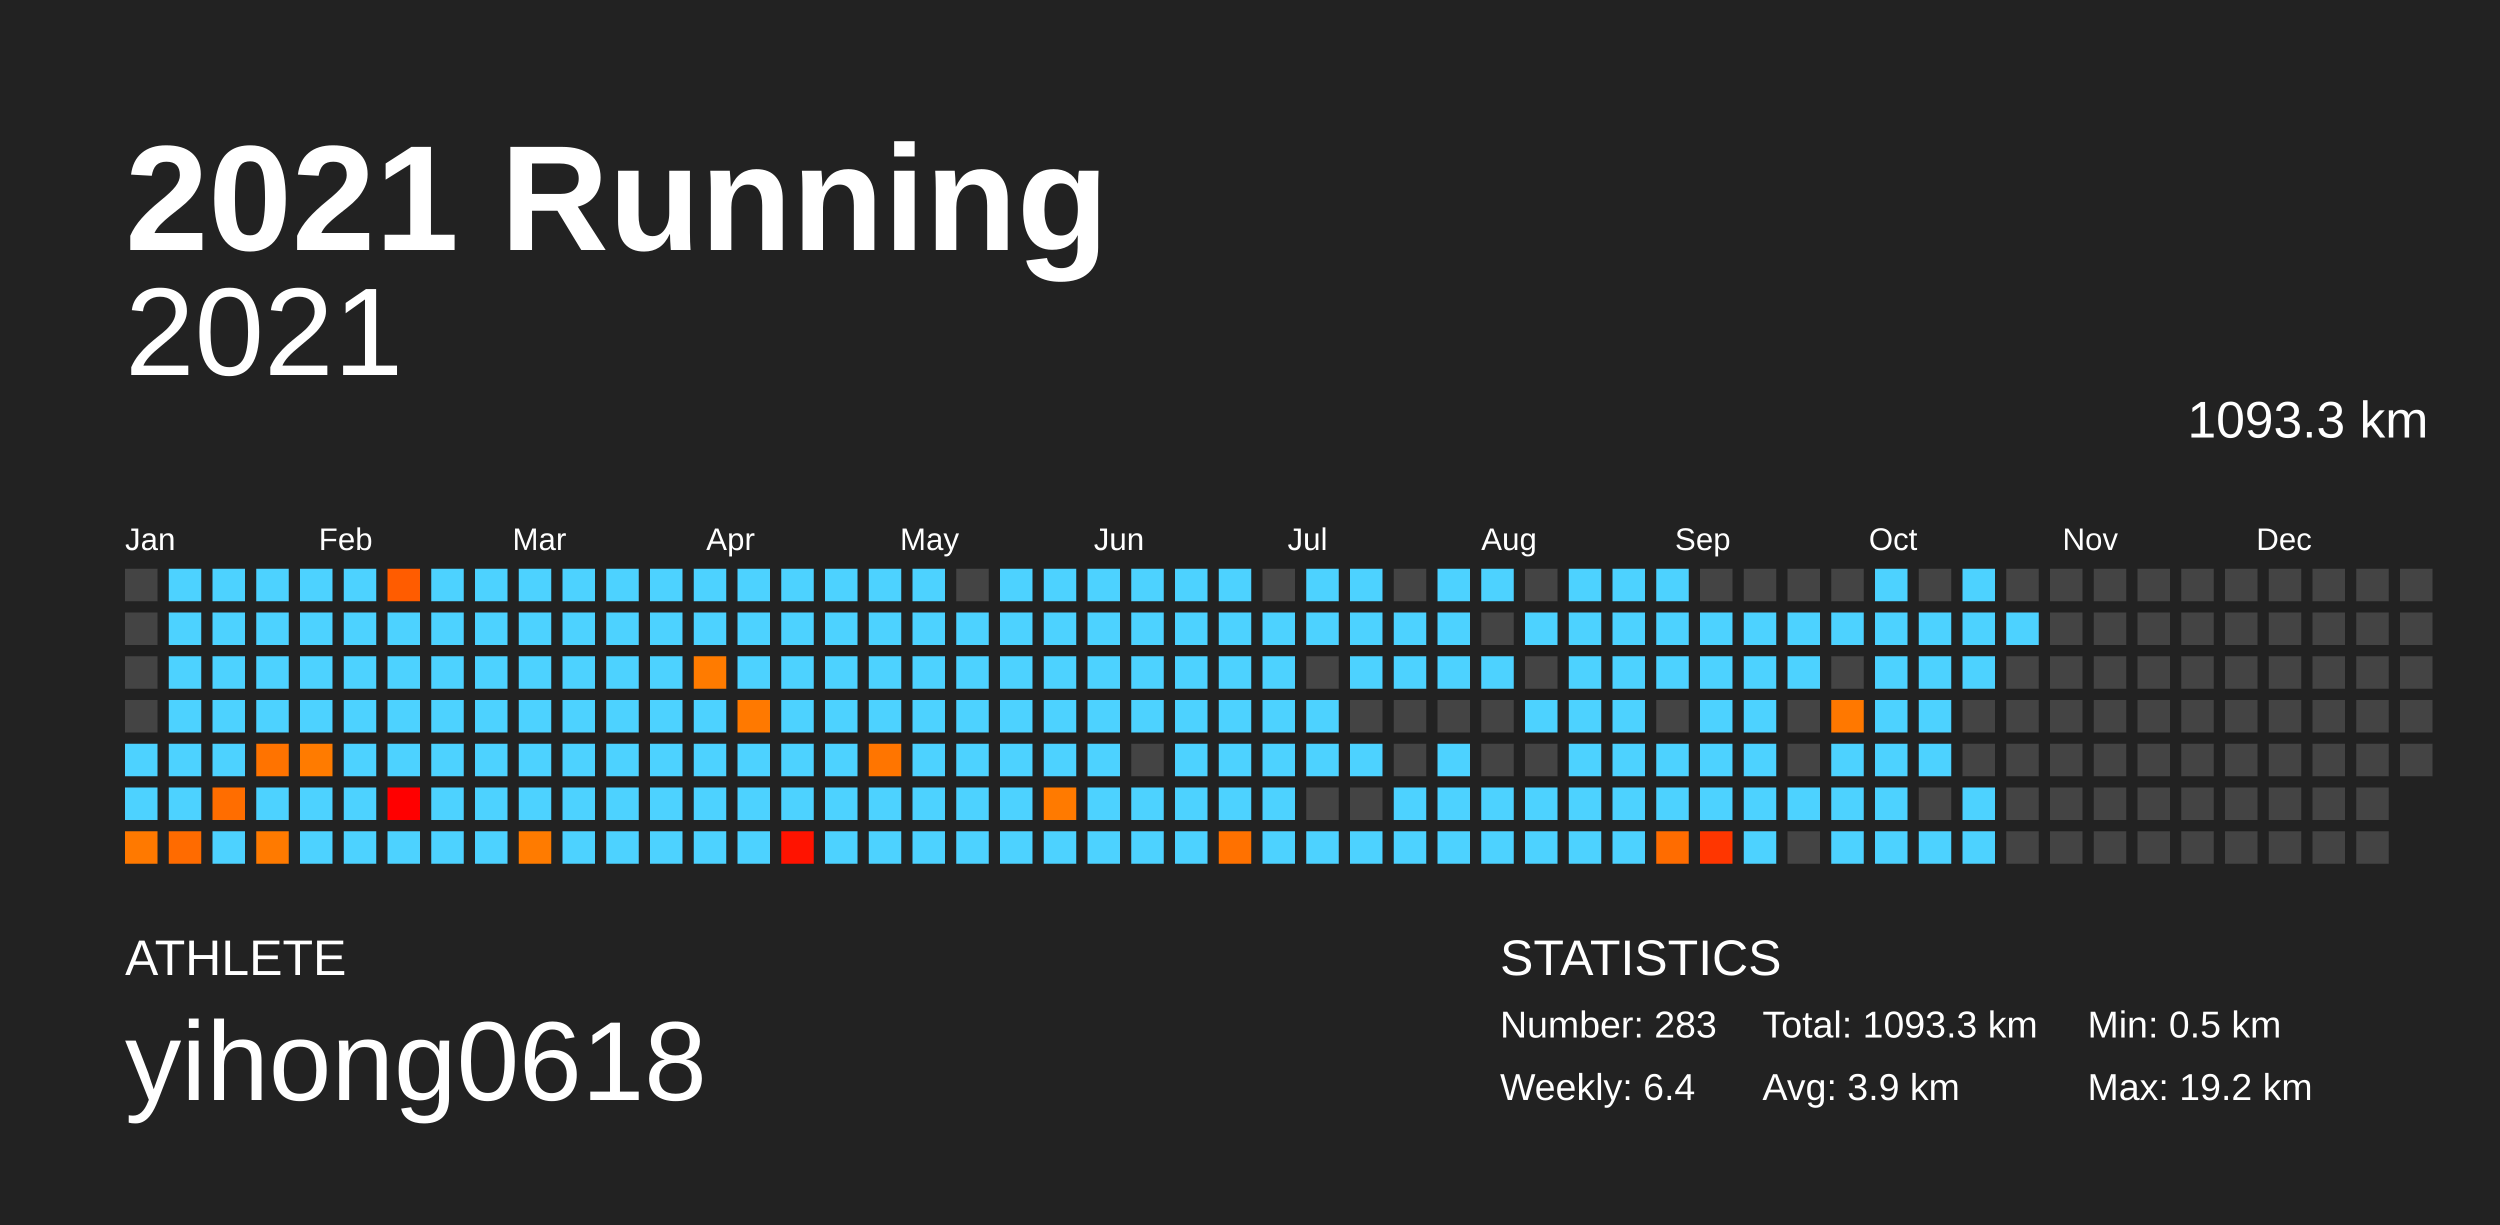
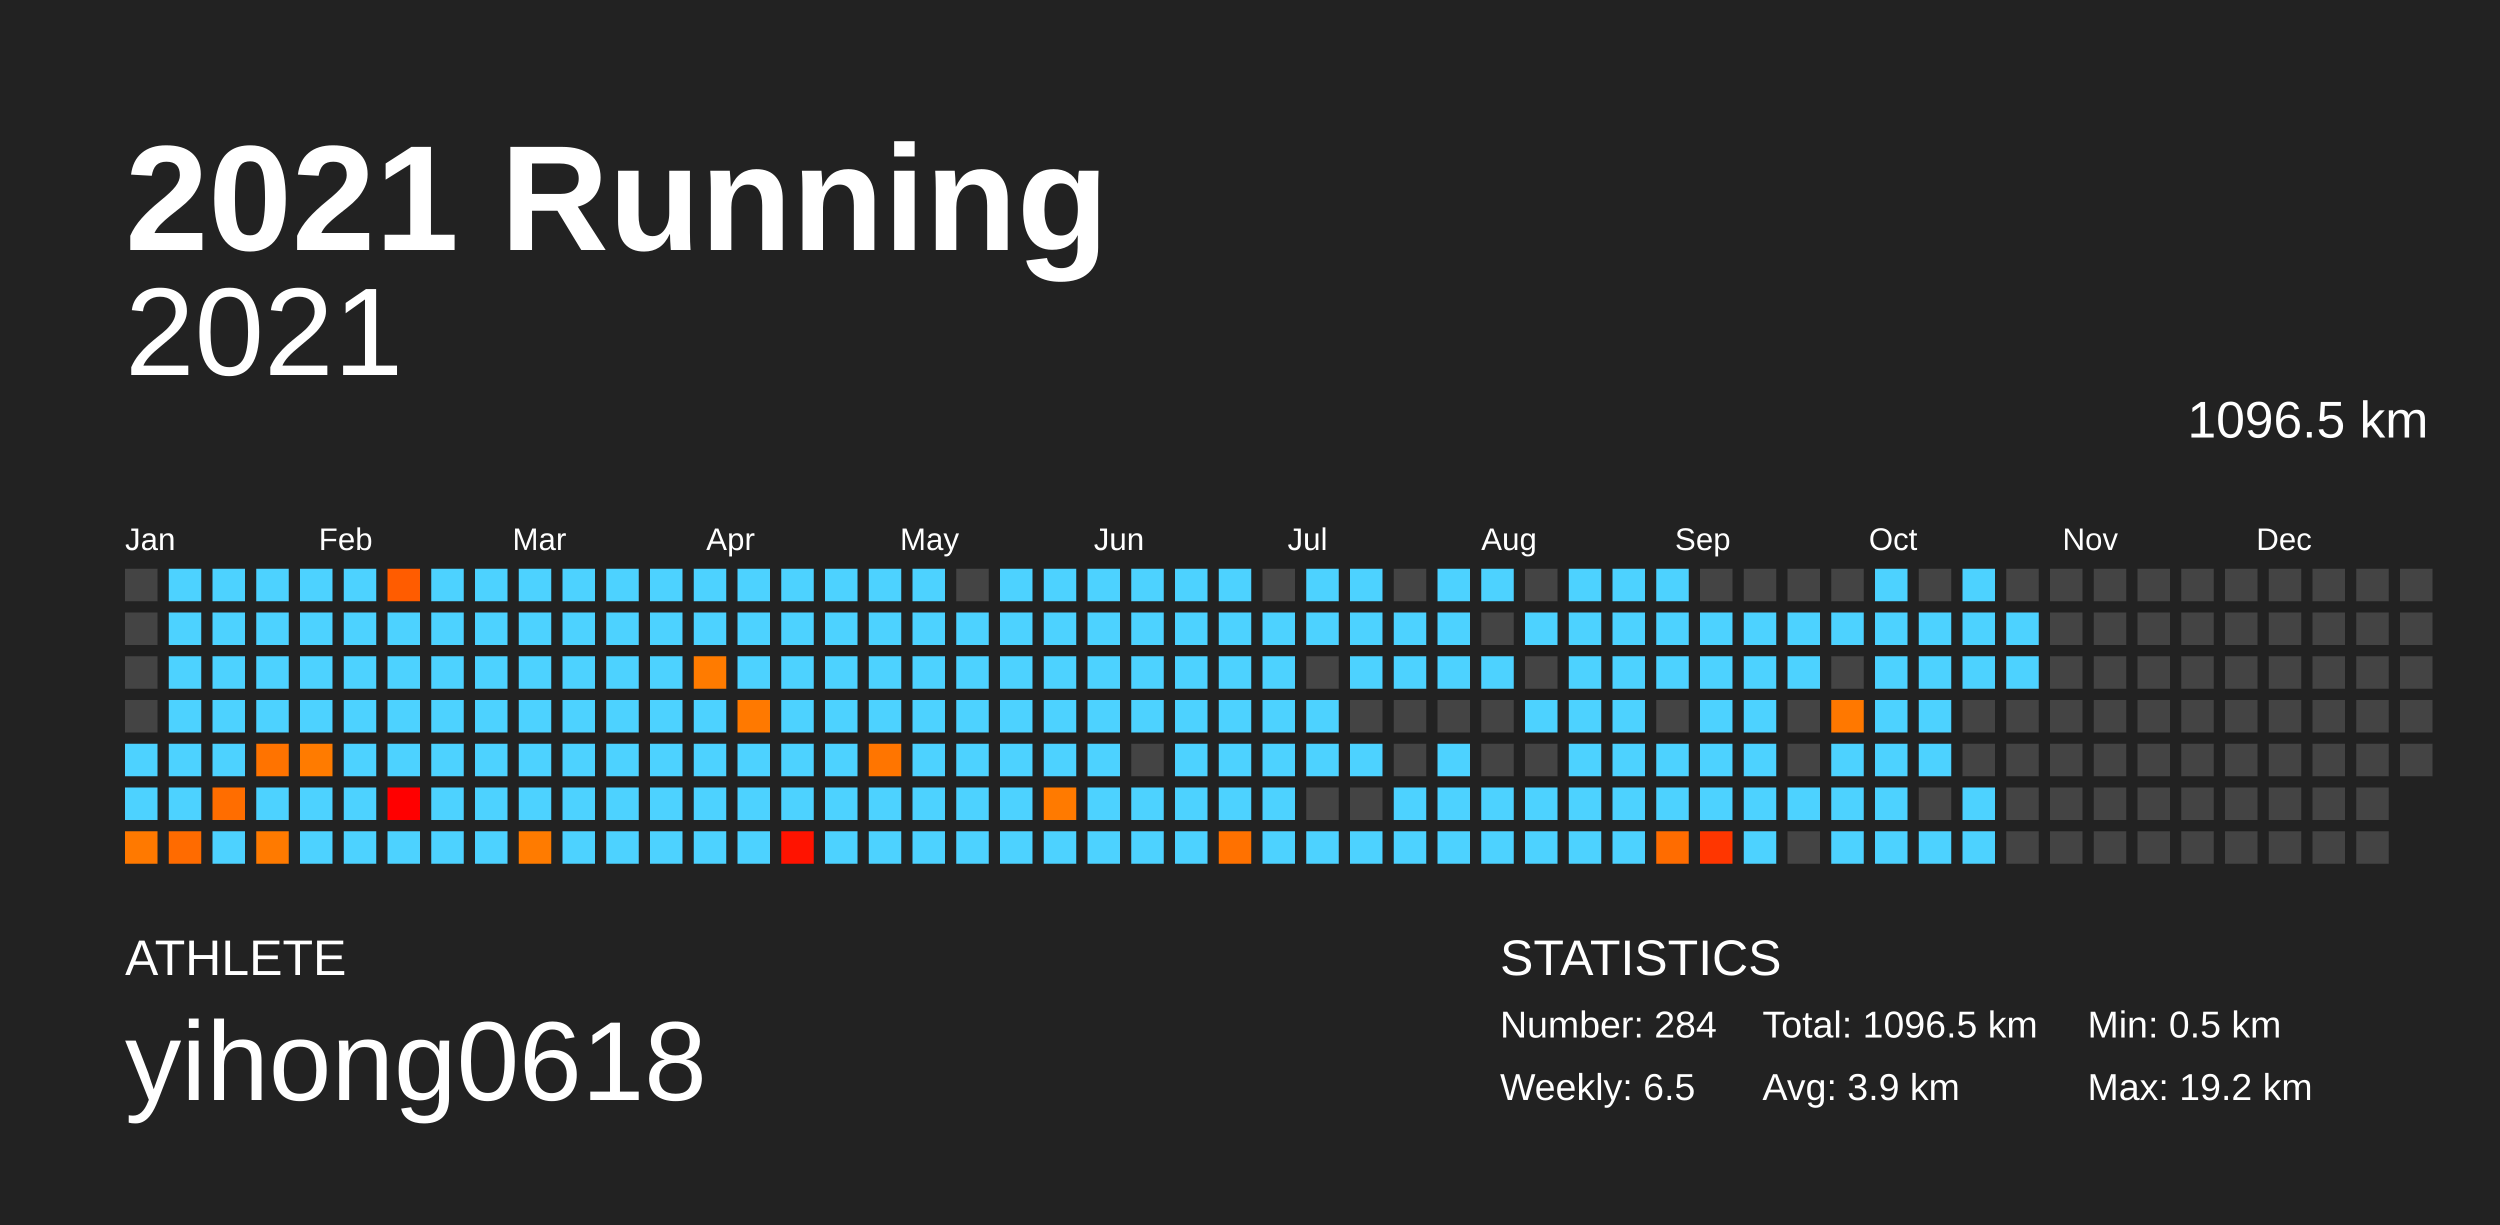
<svg xmlns="http://www.w3.org/2000/svg" baseProfile="full" height="98mm" version="1.1" viewBox="0,0,200,98" width="200mm">
  <defs />
  <rect fill="#222222" height="98" width="200" x="0" y="0" />
  <text fill="#FFFFFF" style="font-size:12px; font-family:Arial; font-weight:bold;" x="10" y="20">2021 Running</text>
  <text fill="#FFFFFF" style="font-size:4px; font-family:Arial" x="10" y="78">ATHLETE</text>
  <text fill="#FFFFFF" style="font-size:9px; font-family:Arial" x="10" y="88">yihong0618</text>
  <text fill="#FFFFFF" style="font-size:4px; font-family:Arial" x="120" y="78">STATISTICS</text>
-   <text fill="#FFFFFF" style="font-size:3px; font-family:Arial" x="120" y="83">Number: 283</text>
-   <text fill="#FFFFFF" style="font-size:3px; font-family:Arial" x="120" y="88">Weekly: 6.4</text>
-   <text fill="#FFFFFF" style="font-size:3px; font-family:Arial" x="141" y="83">Total: 1093.3 km</text>
+   <text fill="#FFFFFF" style="font-size:3px; font-family:Arial" x="120" y="83">Number: 284</text>
+   <text fill="#FFFFFF" style="font-size:3px; font-family:Arial" x="120" y="88">Weekly: 6.5</text>
+   <text fill="#FFFFFF" style="font-size:3px; font-family:Arial" x="141" y="83">Total: 1096.5 km</text>
  <text fill="#FFFFFF" style="font-size:3px; font-family:Arial" x="141" y="88">Avg: 3.9 km</text>
  <text fill="#FFFFFF" style="font-size:3px; font-family:Arial" x="167" y="83">Min: 0.5 km</text>
  <text fill="#FFFFFF" style="font-size:3px; font-family:Arial" x="167" y="88">Max: 19.2 km</text>
  <text alignment-baseline="hanging" fill="#FFFFFF" style="font-size:10.0px; font-family:Arial;" x="10" y="30">2021</text>
-   <text alignment-baseline="hanging" fill="#FFFFFF" style="font-size:4.125px; font-family:Arial;" x="175" y="35">1093.3 km</text>
+   <text alignment-baseline="hanging" fill="#FFFFFF" style="font-size:4.125px; font-family:Arial;" x="175" y="35">1096.5 km</text>
  <text fill="#FFFFFF" style="font-size:2.5px; font-family:Arial" x="10.0" y="44">Jan</text>
  <text fill="#FFFFFF" style="font-size:2.5px; font-family:Arial" x="25.5" y="44">Feb</text>
  <text fill="#FFFFFF" style="font-size:2.5px; font-family:Arial" x="41.0" y="44">Mar</text>
  <text fill="#FFFFFF" style="font-size:2.5px; font-family:Arial" x="56.5" y="44">Apr</text>
  <text fill="#FFFFFF" style="font-size:2.5px; font-family:Arial" x="72.0" y="44">May</text>
  <text fill="#FFFFFF" style="font-size:2.5px; font-family:Arial" x="87.5" y="44">Jun</text>
  <text fill="#FFFFFF" style="font-size:2.5px; font-family:Arial" x="103.0" y="44">Jul</text>
  <text fill="#FFFFFF" style="font-size:2.5px; font-family:Arial" x="118.5" y="44">Aug</text>
  <text fill="#FFFFFF" style="font-size:2.5px; font-family:Arial" x="134.0" y="44">Sep</text>
  <text fill="#FFFFFF" style="font-size:2.5px; font-family:Arial" x="149.5" y="44">Oct</text>
  <text fill="#FFFFFF" style="font-size:2.5px; font-family:Arial" x="165.0" y="44">Nov</text>
  <text fill="#FFFFFF" style="font-size:2.5px; font-family:Arial" x="180.5" y="44">Dec</text>
  <rect fill="#444444" height="2.6" width="2.6" x="10.0" y="45.5" />
  <rect fill="#444444" height="2.6" width="2.6" x="10.0" y="49.0" />
  <rect fill="#444444" height="2.6" width="2.6" x="10.0" y="52.5" />
  <rect fill="#444444" height="2.6" width="2.6" x="10.0" y="56.0" />
  <rect fill="#4dd2ff" height="2.6" width="2.6" x="10.0" y="59.5" />
  <rect fill="#4dd2ff" height="2.6" width="2.6" x="10.0" y="63.0" />
  <rect fill="#ff7900" height="2.6" width="2.6" x="10.0" y="66.5" />
  <rect fill="#4dd2ff" height="2.6" width="2.6" x="13.5" y="45.5" />
  <rect fill="#4dd2ff" height="2.6" width="2.6" x="13.5" y="49.0" />
  <rect fill="#4dd2ff" height="2.6" width="2.6" x="13.5" y="52.5" />
  <rect fill="#4dd2ff" height="2.6" width="2.6" x="13.5" y="56.0" />
  <rect fill="#4dd2ff" height="2.6" width="2.6" x="13.5" y="59.5" />
  <rect fill="#4dd2ff" height="2.6" width="2.6" x="13.5" y="63.0" />
  <rect fill="#ff6b00" height="2.6" width="2.6" x="13.5" y="66.5" />
  <rect fill="#4dd2ff" height="2.6" width="2.6" x="17.0" y="45.5" />
  <rect fill="#4dd2ff" height="2.6" width="2.6" x="17.0" y="49.0" />
  <rect fill="#4dd2ff" height="2.6" width="2.6" x="17.0" y="52.5" />
  <rect fill="#4dd2ff" height="2.6" width="2.6" x="17.0" y="56.0" />
  <rect fill="#4dd2ff" height="2.6" width="2.6" x="17.0" y="59.5" />
  <rect fill="#ff6d00" height="2.6" width="2.6" x="17.0" y="63.0" />
  <rect fill="#4dd2ff" height="2.6" width="2.6" x="17.0" y="66.5" />
  <rect fill="#4dd2ff" height="2.6" width="2.6" x="20.5" y="45.5" />
  <rect fill="#4dd2ff" height="2.6" width="2.6" x="20.5" y="49.0" />
  <rect fill="#4dd2ff" height="2.6" width="2.6" x="20.5" y="52.5" />
  <rect fill="#4dd2ff" height="2.6" width="2.6" x="20.5" y="56.0" />
  <rect fill="#ff7300" height="2.6" width="2.6" x="20.5" y="59.5" />
  <rect fill="#4dd2ff" height="2.6" width="2.6" x="20.5" y="63.0" />
  <rect fill="#ff7a00" height="2.6" width="2.6" x="20.5" y="66.5" />
  <rect fill="#4dd2ff" height="2.6" width="2.6" x="24.0" y="45.5" />
  <rect fill="#4dd2ff" height="2.6" width="2.6" x="24.0" y="49.0" />
  <rect fill="#4dd2ff" height="2.6" width="2.6" x="24.0" y="52.5" />
  <rect fill="#4dd2ff" height="2.6" width="2.6" x="24.0" y="56.0" />
  <rect fill="#ff7b00" height="2.6" width="2.6" x="24.0" y="59.5" />
  <rect fill="#4dd2ff" height="2.6" width="2.6" x="24.0" y="63.0" />
  <rect fill="#4dd2ff" height="2.6" width="2.6" x="24.0" y="66.5" />
  <rect fill="#4dd2ff" height="2.6" width="2.6" x="27.5" y="45.5" />
  <rect fill="#4dd2ff" height="2.6" width="2.6" x="27.5" y="49.0" />
  <rect fill="#4dd2ff" height="2.6" width="2.6" x="27.5" y="52.5" />
  <rect fill="#4dd2ff" height="2.6" width="2.6" x="27.5" y="56.0" />
  <rect fill="#4dd2ff" height="2.6" width="2.6" x="27.5" y="59.5" />
  <rect fill="#4dd2ff" height="2.6" width="2.6" x="27.5" y="63.0" />
  <rect fill="#4dd2ff" height="2.6" width="2.6" x="27.5" y="66.5" />
  <rect fill="#ff5c00" height="2.6" width="2.6" x="31.0" y="45.5" />
  <rect fill="#4dd2ff" height="2.6" width="2.6" x="31.0" y="49.0" />
  <rect fill="#4dd2ff" height="2.6" width="2.6" x="31.0" y="52.5" />
  <rect fill="#4dd2ff" height="2.6" width="2.6" x="31.0" y="56.0" />
  <rect fill="#4dd2ff" height="2.6" width="2.6" x="31.0" y="59.5" />
  <rect fill="#ff0000" height="2.6" width="2.6" x="31.0" y="63.0" />
  <rect fill="#4dd2ff" height="2.6" width="2.6" x="31.0" y="66.5" />
  <rect fill="#4dd2ff" height="2.6" width="2.6" x="34.5" y="45.5" />
  <rect fill="#4dd2ff" height="2.6" width="2.6" x="34.5" y="49.0" />
  <rect fill="#4dd2ff" height="2.6" width="2.6" x="34.5" y="52.5" />
  <rect fill="#4dd2ff" height="2.6" width="2.6" x="34.5" y="56.0" />
  <rect fill="#4dd2ff" height="2.6" width="2.6" x="34.5" y="59.5" />
  <rect fill="#4dd2ff" height="2.6" width="2.6" x="34.5" y="63.0" />
  <rect fill="#4dd2ff" height="2.6" width="2.6" x="34.5" y="66.5" />
  <rect fill="#4dd2ff" height="2.6" width="2.6" x="38.0" y="45.5" />
  <rect fill="#4dd2ff" height="2.6" width="2.6" x="38.0" y="49.0" />
  <rect fill="#4dd2ff" height="2.6" width="2.6" x="38.0" y="52.5" />
  <rect fill="#4dd2ff" height="2.6" width="2.6" x="38.0" y="56.0" />
  <rect fill="#4dd2ff" height="2.6" width="2.6" x="38.0" y="59.5" />
  <rect fill="#4dd2ff" height="2.6" width="2.6" x="38.0" y="63.0" />
  <rect fill="#4dd2ff" height="2.6" width="2.6" x="38.0" y="66.5" />
  <rect fill="#4dd2ff" height="2.6" width="2.6" x="41.5" y="45.5" />
  <rect fill="#4dd2ff" height="2.6" width="2.6" x="41.5" y="49.0" />
  <rect fill="#4dd2ff" height="2.6" width="2.6" x="41.5" y="52.5" />
  <rect fill="#4dd2ff" height="2.6" width="2.6" x="41.5" y="56.0" />
  <rect fill="#4dd2ff" height="2.6" width="2.6" x="41.5" y="59.5" />
  <rect fill="#4dd2ff" height="2.6" width="2.6" x="41.5" y="63.0" />
  <rect fill="#ff7b00" height="2.6" width="2.6" x="41.5" y="66.5" />
  <rect fill="#4dd2ff" height="2.6" width="2.6" x="45.0" y="45.5" />
  <rect fill="#4dd2ff" height="2.6" width="2.6" x="45.0" y="49.0" />
  <rect fill="#4dd2ff" height="2.6" width="2.6" x="45.0" y="52.5" />
  <rect fill="#4dd2ff" height="2.6" width="2.6" x="45.0" y="56.0" />
  <rect fill="#4dd2ff" height="2.6" width="2.6" x="45.0" y="59.5" />
  <rect fill="#4dd2ff" height="2.6" width="2.6" x="45.0" y="63.0" />
  <rect fill="#4dd2ff" height="2.6" width="2.6" x="45.0" y="66.5" />
  <rect fill="#4dd2ff" height="2.6" width="2.6" x="48.5" y="45.5" />
  <rect fill="#4dd2ff" height="2.6" width="2.6" x="48.5" y="49.0" />
  <rect fill="#4dd2ff" height="2.6" width="2.6" x="48.5" y="52.5" />
  <rect fill="#4dd2ff" height="2.6" width="2.6" x="48.5" y="56.0" />
  <rect fill="#4dd2ff" height="2.6" width="2.6" x="48.5" y="59.5" />
  <rect fill="#4dd2ff" height="2.6" width="2.6" x="48.5" y="63.0" />
  <rect fill="#4dd2ff" height="2.6" width="2.6" x="48.5" y="66.5" />
  <rect fill="#4dd2ff" height="2.6" width="2.6" x="52.0" y="45.5" />
  <rect fill="#4dd2ff" height="2.6" width="2.6" x="52.0" y="49.0" />
  <rect fill="#4dd2ff" height="2.6" width="2.6" x="52.0" y="52.5" />
  <rect fill="#4dd2ff" height="2.6" width="2.6" x="52.0" y="56.0" />
  <rect fill="#4dd2ff" height="2.6" width="2.6" x="52.0" y="59.5" />
  <rect fill="#4dd2ff" height="2.6" width="2.6" x="52.0" y="63.0" />
  <rect fill="#4dd2ff" height="2.6" width="2.6" x="52.0" y="66.5" />
  <rect fill="#4dd2ff" height="2.6" width="2.6" x="55.5" y="45.5" />
  <rect fill="#4dd2ff" height="2.6" width="2.6" x="55.5" y="49.0" />
  <rect fill="#ff7b00" height="2.6" width="2.6" x="55.5" y="52.5" />
  <rect fill="#4dd2ff" height="2.6" width="2.6" x="55.5" y="56.0" />
  <rect fill="#4dd2ff" height="2.6" width="2.6" x="55.5" y="59.5" />
  <rect fill="#4dd2ff" height="2.6" width="2.6" x="55.5" y="63.0" />
  <rect fill="#4dd2ff" height="2.6" width="2.6" x="55.5" y="66.5" />
  <rect fill="#4dd2ff" height="2.6" width="2.6" x="59.0" y="45.5" />
  <rect fill="#4dd2ff" height="2.6" width="2.6" x="59.0" y="49.0" />
  <rect fill="#4dd2ff" height="2.6" width="2.6" x="59.0" y="52.5" />
  <rect fill="#ff7900" height="2.6" width="2.6" x="59.0" y="56.0" />
  <rect fill="#4dd2ff" height="2.6" width="2.6" x="59.0" y="59.5" />
  <rect fill="#4dd2ff" height="2.6" width="2.6" x="59.0" y="63.0" />
  <rect fill="#4dd2ff" height="2.6" width="2.6" x="59.0" y="66.5" />
  <rect fill="#4dd2ff" height="2.6" width="2.6" x="62.5" y="45.5" />
  <rect fill="#4dd2ff" height="2.6" width="2.6" x="62.5" y="49.0" />
  <rect fill="#4dd2ff" height="2.6" width="2.6" x="62.5" y="52.5" />
  <rect fill="#4dd2ff" height="2.6" width="2.6" x="62.5" y="56.0" />
  <rect fill="#4dd2ff" height="2.6" width="2.6" x="62.5" y="59.5" />
  <rect fill="#4dd2ff" height="2.6" width="2.6" x="62.5" y="63.0" />
  <rect fill="#ff1300" height="2.6" width="2.6" x="62.5" y="66.5" />
  <rect fill="#4dd2ff" height="2.6" width="2.6" x="66.0" y="45.5" />
  <rect fill="#4dd2ff" height="2.6" width="2.6" x="66.0" y="49.0" />
  <rect fill="#4dd2ff" height="2.6" width="2.6" x="66.0" y="52.5" />
  <rect fill="#4dd2ff" height="2.6" width="2.6" x="66.0" y="56.0" />
  <rect fill="#4dd2ff" height="2.6" width="2.6" x="66.0" y="59.5" />
  <rect fill="#4dd2ff" height="2.6" width="2.6" x="66.0" y="63.0" />
  <rect fill="#4dd2ff" height="2.6" width="2.6" x="66.0" y="66.5" />
  <rect fill="#4dd2ff" height="2.6" width="2.6" x="69.5" y="45.5" />
  <rect fill="#4dd2ff" height="2.6" width="2.6" x="69.5" y="49.0" />
  <rect fill="#4dd2ff" height="2.6" width="2.6" x="69.5" y="52.5" />
  <rect fill="#4dd2ff" height="2.6" width="2.6" x="69.5" y="56.0" />
  <rect fill="#ff7500" height="2.6" width="2.6" x="69.5" y="59.5" />
  <rect fill="#4dd2ff" height="2.6" width="2.6" x="69.5" y="63.0" />
  <rect fill="#4dd2ff" height="2.6" width="2.6" x="69.5" y="66.5" />
  <rect fill="#4dd2ff" height="2.6" width="2.6" x="73.0" y="45.5" />
  <rect fill="#4dd2ff" height="2.6" width="2.6" x="73.0" y="49.0" />
  <rect fill="#4dd2ff" height="2.6" width="2.6" x="73.0" y="52.5" />
  <rect fill="#4dd2ff" height="2.6" width="2.6" x="73.0" y="56.0" />
  <rect fill="#4dd2ff" height="2.6" width="2.6" x="73.0" y="59.5" />
  <rect fill="#4dd2ff" height="2.6" width="2.6" x="73.0" y="63.0" />
  <rect fill="#4dd2ff" height="2.6" width="2.6" x="73.0" y="66.5" />
  <rect fill="#444444" height="2.6" width="2.6" x="76.5" y="45.5" />
  <rect fill="#4dd2ff" height="2.6" width="2.6" x="76.5" y="49.0" />
  <rect fill="#4dd2ff" height="2.6" width="2.6" x="76.5" y="52.5" />
  <rect fill="#4dd2ff" height="2.6" width="2.6" x="76.5" y="56.0" />
  <rect fill="#4dd2ff" height="2.6" width="2.6" x="76.5" y="59.5" />
  <rect fill="#4dd2ff" height="2.6" width="2.6" x="76.5" y="63.0" />
  <rect fill="#4dd2ff" height="2.6" width="2.6" x="76.5" y="66.5" />
  <rect fill="#4dd2ff" height="2.6" width="2.6" x="80.0" y="45.5" />
  <rect fill="#4dd2ff" height="2.6" width="2.6" x="80.0" y="49.0" />
  <rect fill="#4dd2ff" height="2.6" width="2.6" x="80.0" y="52.5" />
  <rect fill="#4dd2ff" height="2.6" width="2.6" x="80.0" y="56.0" />
  <rect fill="#4dd2ff" height="2.6" width="2.6" x="80.0" y="59.5" />
  <rect fill="#4dd2ff" height="2.6" width="2.6" x="80.0" y="63.0" />
  <rect fill="#4dd2ff" height="2.6" width="2.6" x="80.0" y="66.5" />
  <rect fill="#4dd2ff" height="2.6" width="2.6" x="83.5" y="45.5" />
  <rect fill="#4dd2ff" height="2.6" width="2.6" x="83.5" y="49.0" />
  <rect fill="#4dd2ff" height="2.6" width="2.6" x="83.5" y="52.5" />
  <rect fill="#4dd2ff" height="2.6" width="2.6" x="83.5" y="56.0" />
  <rect fill="#4dd2ff" height="2.6" width="2.6" x="83.5" y="59.5" />
  <rect fill="#ff7a00" height="2.6" width="2.6" x="83.5" y="63.0" />
  <rect fill="#4dd2ff" height="2.6" width="2.6" x="83.5" y="66.5" />
  <rect fill="#4dd2ff" height="2.6" width="2.6" x="87.0" y="45.5" />
  <rect fill="#4dd2ff" height="2.6" width="2.6" x="87.0" y="49.0" />
  <rect fill="#4dd2ff" height="2.6" width="2.6" x="87.0" y="52.5" />
  <rect fill="#4dd2ff" height="2.6" width="2.6" x="87.0" y="56.0" />
  <rect fill="#4dd2ff" height="2.6" width="2.6" x="87.0" y="59.5" />
  <rect fill="#4dd2ff" height="2.6" width="2.6" x="87.0" y="63.0" />
  <rect fill="#4dd2ff" height="2.6" width="2.6" x="87.0" y="66.5" />
  <rect fill="#4dd2ff" height="2.6" width="2.6" x="90.5" y="45.5" />
  <rect fill="#4dd2ff" height="2.6" width="2.6" x="90.5" y="49.0" />
  <rect fill="#4dd2ff" height="2.6" width="2.6" x="90.5" y="52.5" />
  <rect fill="#4dd2ff" height="2.6" width="2.6" x="90.5" y="56.0" />
  <rect fill="#444444" height="2.6" width="2.6" x="90.5" y="59.5" />
  <rect fill="#4dd2ff" height="2.6" width="2.6" x="90.5" y="63.0" />
  <rect fill="#4dd2ff" height="2.6" width="2.6" x="90.5" y="66.5" />
  <rect fill="#4dd2ff" height="2.6" width="2.6" x="94.0" y="45.5" />
  <rect fill="#4dd2ff" height="2.6" width="2.6" x="94.0" y="49.0" />
  <rect fill="#4dd2ff" height="2.6" width="2.6" x="94.0" y="52.5" />
  <rect fill="#4dd2ff" height="2.6" width="2.6" x="94.0" y="56.0" />
  <rect fill="#4dd2ff" height="2.6" width="2.6" x="94.0" y="59.5" />
  <rect fill="#4dd2ff" height="2.6" width="2.6" x="94.0" y="63.0" />
  <rect fill="#4dd2ff" height="2.6" width="2.6" x="94.0" y="66.5" />
  <rect fill="#4dd2ff" height="2.6" width="2.6" x="97.5" y="45.5" />
  <rect fill="#4dd2ff" height="2.6" width="2.6" x="97.5" y="49.0" />
  <rect fill="#4dd2ff" height="2.6" width="2.6" x="97.5" y="52.5" />
  <rect fill="#4dd2ff" height="2.6" width="2.6" x="97.5" y="56.0" />
  <rect fill="#4dd2ff" height="2.6" width="2.6" x="97.5" y="59.5" />
  <rect fill="#4dd2ff" height="2.6" width="2.6" x="97.5" y="63.0" />
  <rect fill="#ff7100" height="2.6" width="2.6" x="97.5" y="66.5" />
  <rect fill="#444444" height="2.6" width="2.6" x="101.0" y="45.5" />
  <rect fill="#4dd2ff" height="2.6" width="2.6" x="101.0" y="49.0" />
  <rect fill="#4dd2ff" height="2.6" width="2.6" x="101.0" y="52.5" />
  <rect fill="#4dd2ff" height="2.6" width="2.6" x="101.0" y="56.0" />
  <rect fill="#4dd2ff" height="2.6" width="2.6" x="101.0" y="59.5" />
  <rect fill="#4dd2ff" height="2.6" width="2.6" x="101.0" y="63.0" />
  <rect fill="#4dd2ff" height="2.6" width="2.6" x="101.0" y="66.5" />
  <rect fill="#4dd2ff" height="2.6" width="2.6" x="104.5" y="45.5" />
  <rect fill="#4dd2ff" height="2.6" width="2.6" x="104.5" y="49.0" />
  <rect fill="#444444" height="2.6" width="2.6" x="104.5" y="52.5" />
  <rect fill="#4dd2ff" height="2.6" width="2.6" x="104.5" y="56.0" />
  <rect fill="#4dd2ff" height="2.6" width="2.6" x="104.5" y="59.5" />
  <rect fill="#444444" height="2.6" width="2.6" x="104.5" y="63.0" />
  <rect fill="#4dd2ff" height="2.6" width="2.6" x="104.5" y="66.5" />
  <rect fill="#4dd2ff" height="2.6" width="2.6" x="108.0" y="45.5" />
  <rect fill="#4dd2ff" height="2.6" width="2.6" x="108.0" y="49.0" />
  <rect fill="#4dd2ff" height="2.6" width="2.6" x="108.0" y="52.5" />
  <rect fill="#444444" height="2.6" width="2.6" x="108.0" y="56.0" />
  <rect fill="#4dd2ff" height="2.6" width="2.6" x="108.0" y="59.5" />
  <rect fill="#444444" height="2.6" width="2.6" x="108.0" y="63.0" />
  <rect fill="#4dd2ff" height="2.6" width="2.6" x="108.0" y="66.5" />
  <rect fill="#444444" height="2.6" width="2.6" x="111.5" y="45.5" />
  <rect fill="#4dd2ff" height="2.6" width="2.6" x="111.5" y="49.0" />
  <rect fill="#4dd2ff" height="2.6" width="2.6" x="111.5" y="52.5" />
  <rect fill="#444444" height="2.6" width="2.6" x="111.5" y="56.0" />
  <rect fill="#444444" height="2.6" width="2.6" x="111.5" y="59.5" />
  <rect fill="#4dd2ff" height="2.6" width="2.6" x="111.5" y="63.0" />
  <rect fill="#4dd2ff" height="2.6" width="2.6" x="111.5" y="66.5" />
  <rect fill="#4dd2ff" height="2.6" width="2.6" x="115.0" y="45.5" />
  <rect fill="#4dd2ff" height="2.6" width="2.6" x="115.0" y="49.0" />
  <rect fill="#4dd2ff" height="2.6" width="2.6" x="115.0" y="52.5" />
  <rect fill="#444444" height="2.6" width="2.6" x="115.0" y="56.0" />
  <rect fill="#4dd2ff" height="2.6" width="2.6" x="115.0" y="59.5" />
  <rect fill="#4dd2ff" height="2.6" width="2.6" x="115.0" y="63.0" />
  <rect fill="#4dd2ff" height="2.6" width="2.6" x="115.0" y="66.5" />
  <rect fill="#4dd2ff" height="2.6" width="2.6" x="118.5" y="45.5" />
  <rect fill="#444444" height="2.6" width="2.6" x="118.5" y="49.0" />
  <rect fill="#4dd2ff" height="2.6" width="2.6" x="118.5" y="52.5" />
  <rect fill="#444444" height="2.6" width="2.6" x="118.5" y="56.0" />
  <rect fill="#444444" height="2.6" width="2.6" x="118.5" y="59.5" />
  <rect fill="#4dd2ff" height="2.6" width="2.6" x="118.5" y="63.0" />
  <rect fill="#4dd2ff" height="2.6" width="2.6" x="118.5" y="66.5" />
  <rect fill="#444444" height="2.6" width="2.6" x="122.0" y="45.5" />
  <rect fill="#4dd2ff" height="2.6" width="2.6" x="122.0" y="49.0" />
  <rect fill="#444444" height="2.6" width="2.6" x="122.0" y="52.5" />
  <rect fill="#4dd2ff" height="2.6" width="2.6" x="122.0" y="56.0" />
  <rect fill="#444444" height="2.6" width="2.6" x="122.0" y="59.5" />
  <rect fill="#4dd2ff" height="2.6" width="2.6" x="122.0" y="63.0" />
  <rect fill="#4dd2ff" height="2.6" width="2.6" x="122.0" y="66.5" />
  <rect fill="#4dd2ff" height="2.6" width="2.6" x="125.5" y="45.5" />
  <rect fill="#4dd2ff" height="2.6" width="2.6" x="125.5" y="49.0" />
  <rect fill="#4dd2ff" height="2.6" width="2.6" x="125.5" y="52.5" />
  <rect fill="#4dd2ff" height="2.6" width="2.6" x="125.5" y="56.0" />
  <rect fill="#4dd2ff" height="2.6" width="2.6" x="125.5" y="59.5" />
  <rect fill="#4dd2ff" height="2.6" width="2.6" x="125.5" y="63.0" />
  <rect fill="#4dd2ff" height="2.6" width="2.6" x="125.5" y="66.5" />
  <rect fill="#4dd2ff" height="2.6" width="2.6" x="129.0" y="45.5" />
  <rect fill="#4dd2ff" height="2.6" width="2.6" x="129.0" y="49.0" />
  <rect fill="#4dd2ff" height="2.6" width="2.6" x="129.0" y="52.5" />
  <rect fill="#4dd2ff" height="2.6" width="2.6" x="129.0" y="56.0" />
  <rect fill="#4dd2ff" height="2.6" width="2.6" x="129.0" y="59.5" />
  <rect fill="#4dd2ff" height="2.6" width="2.6" x="129.0" y="63.0" />
  <rect fill="#4dd2ff" height="2.6" width="2.6" x="129.0" y="66.5" />
  <rect fill="#4dd2ff" height="2.6" width="2.6" x="132.5" y="45.5" />
  <rect fill="#4dd2ff" height="2.6" width="2.6" x="132.5" y="49.0" />
  <rect fill="#4dd2ff" height="2.6" width="2.6" x="132.5" y="52.5" />
  <rect fill="#444444" height="2.6" width="2.6" x="132.5" y="56.0" />
  <rect fill="#4dd2ff" height="2.6" width="2.6" x="132.5" y="59.5" />
  <rect fill="#4dd2ff" height="2.6" width="2.6" x="132.5" y="63.0" />
  <rect fill="#ff6c00" height="2.6" width="2.6" x="132.5" y="66.5" />
  <rect fill="#444444" height="2.6" width="2.6" x="136.0" y="45.5" />
  <rect fill="#4dd2ff" height="2.6" width="2.6" x="136.0" y="49.0" />
  <rect fill="#4dd2ff" height="2.6" width="2.6" x="136.0" y="52.5" />
  <rect fill="#4dd2ff" height="2.6" width="2.6" x="136.0" y="56.0" />
  <rect fill="#4dd2ff" height="2.6" width="2.6" x="136.0" y="59.5" />
  <rect fill="#4dd2ff" height="2.6" width="2.6" x="136.0" y="63.0" />
  <rect fill="#ff3600" height="2.6" width="2.6" x="136.0" y="66.5" />
  <rect fill="#444444" height="2.6" width="2.6" x="139.5" y="45.5" />
  <rect fill="#4dd2ff" height="2.6" width="2.6" x="139.5" y="49.0" />
  <rect fill="#4dd2ff" height="2.6" width="2.6" x="139.5" y="52.5" />
  <rect fill="#4dd2ff" height="2.6" width="2.6" x="139.5" y="56.0" />
  <rect fill="#4dd2ff" height="2.6" width="2.6" x="139.5" y="59.5" />
  <rect fill="#4dd2ff" height="2.6" width="2.6" x="139.5" y="63.0" />
  <rect fill="#4dd2ff" height="2.6" width="2.6" x="139.5" y="66.5" />
  <rect fill="#444444" height="2.6" width="2.6" x="143.0" y="45.5" />
  <rect fill="#4dd2ff" height="2.6" width="2.6" x="143.0" y="49.0" />
  <rect fill="#4dd2ff" height="2.6" width="2.6" x="143.0" y="52.5" />
  <rect fill="#444444" height="2.6" width="2.6" x="143.0" y="56.0" />
  <rect fill="#444444" height="2.6" width="2.6" x="143.0" y="59.5" />
  <rect fill="#4dd2ff" height="2.6" width="2.6" x="143.0" y="63.0" />
  <rect fill="#444444" height="2.6" width="2.6" x="143.0" y="66.5" />
  <rect fill="#444444" height="2.6" width="2.6" x="146.5" y="45.5" />
  <rect fill="#4dd2ff" height="2.6" width="2.6" x="146.5" y="49.0" />
  <rect fill="#444444" height="2.6" width="2.6" x="146.5" y="52.5" />
  <rect fill="#ff7800" height="2.6" width="2.6" x="146.5" y="56.0" />
  <rect fill="#4dd2ff" height="2.6" width="2.6" x="146.5" y="59.5" />
  <rect fill="#4dd2ff" height="2.6" width="2.6" x="146.5" y="63.0" />
  <rect fill="#4dd2ff" height="2.6" width="2.6" x="146.5" y="66.5" />
  <rect fill="#4dd2ff" height="2.6" width="2.6" x="150.0" y="45.5" />
  <rect fill="#4dd2ff" height="2.6" width="2.6" x="150.0" y="49.0" />
  <rect fill="#4dd2ff" height="2.6" width="2.6" x="150.0" y="52.5" />
  <rect fill="#4dd2ff" height="2.6" width="2.6" x="150.0" y="56.0" />
  <rect fill="#4dd2ff" height="2.6" width="2.6" x="150.0" y="59.5" />
  <rect fill="#4dd2ff" height="2.6" width="2.6" x="150.0" y="63.0" />
  <rect fill="#4dd2ff" height="2.6" width="2.6" x="150.0" y="66.5" />
  <rect fill="#444444" height="2.6" width="2.6" x="153.5" y="45.5" />
  <rect fill="#4dd2ff" height="2.6" width="2.6" x="153.5" y="49.0" />
  <rect fill="#4dd2ff" height="2.6" width="2.6" x="153.5" y="52.5" />
  <rect fill="#4dd2ff" height="2.6" width="2.6" x="153.5" y="56.0" />
  <rect fill="#4dd2ff" height="2.6" width="2.6" x="153.5" y="59.5" />
  <rect fill="#444444" height="2.6" width="2.6" x="153.5" y="63.0" />
  <rect fill="#4dd2ff" height="2.6" width="2.6" x="153.5" y="66.5" />
  <rect fill="#4dd2ff" height="2.6" width="2.6" x="157.0" y="45.5" />
  <rect fill="#4dd2ff" height="2.6" width="2.6" x="157.0" y="49.0" />
  <rect fill="#4dd2ff" height="2.6" width="2.6" x="157.0" y="52.5" />
  <rect fill="#444444" height="2.6" width="2.6" x="157.0" y="56.0" />
  <rect fill="#444444" height="2.6" width="2.6" x="157.0" y="59.5" />
  <rect fill="#4dd2ff" height="2.6" width="2.6" x="157.0" y="63.0" />
  <rect fill="#4dd2ff" height="2.6" width="2.6" x="157.0" y="66.5" />
  <rect fill="#444444" height="2.6" width="2.6" x="160.5" y="45.5" />
  <rect fill="#4dd2ff" height="2.6" width="2.6" x="160.5" y="49.0" />
-   <rect fill="#444444" height="2.6" width="2.6" x="160.5" y="52.5" />
+   <rect fill="#4dd2ff" height="2.6" width="2.6" x="160.5" y="52.5" />
  <rect fill="#444444" height="2.6" width="2.6" x="160.5" y="56.0" />
  <rect fill="#444444" height="2.6" width="2.6" x="160.5" y="59.5" />
  <rect fill="#444444" height="2.6" width="2.6" x="160.5" y="63.0" />
  <rect fill="#444444" height="2.6" width="2.6" x="160.5" y="66.5" />
  <rect fill="#444444" height="2.6" width="2.6" x="164.0" y="45.5" />
  <rect fill="#444444" height="2.6" width="2.6" x="164.0" y="49.0" />
  <rect fill="#444444" height="2.6" width="2.6" x="164.0" y="52.5" />
  <rect fill="#444444" height="2.6" width="2.6" x="164.0" y="56.0" />
  <rect fill="#444444" height="2.6" width="2.6" x="164.0" y="59.5" />
  <rect fill="#444444" height="2.6" width="2.6" x="164.0" y="63.0" />
  <rect fill="#444444" height="2.6" width="2.6" x="164.0" y="66.5" />
  <rect fill="#444444" height="2.6" width="2.6" x="167.5" y="45.5" />
  <rect fill="#444444" height="2.6" width="2.6" x="167.5" y="49.0" />
  <rect fill="#444444" height="2.6" width="2.6" x="167.5" y="52.5" />
  <rect fill="#444444" height="2.6" width="2.6" x="167.5" y="56.0" />
  <rect fill="#444444" height="2.6" width="2.6" x="167.5" y="59.5" />
  <rect fill="#444444" height="2.6" width="2.6" x="167.5" y="63.0" />
  <rect fill="#444444" height="2.6" width="2.6" x="167.5" y="66.5" />
  <rect fill="#444444" height="2.6" width="2.6" x="171.0" y="45.5" />
  <rect fill="#444444" height="2.6" width="2.6" x="171.0" y="49.0" />
  <rect fill="#444444" height="2.6" width="2.6" x="171.0" y="52.5" />
  <rect fill="#444444" height="2.6" width="2.6" x="171.0" y="56.0" />
  <rect fill="#444444" height="2.6" width="2.6" x="171.0" y="59.5" />
  <rect fill="#444444" height="2.6" width="2.6" x="171.0" y="63.0" />
  <rect fill="#444444" height="2.6" width="2.6" x="171.0" y="66.5" />
  <rect fill="#444444" height="2.6" width="2.6" x="174.5" y="45.5" />
  <rect fill="#444444" height="2.6" width="2.6" x="174.5" y="49.0" />
  <rect fill="#444444" height="2.6" width="2.6" x="174.5" y="52.5" />
  <rect fill="#444444" height="2.6" width="2.6" x="174.5" y="56.0" />
  <rect fill="#444444" height="2.6" width="2.6" x="174.5" y="59.5" />
  <rect fill="#444444" height="2.6" width="2.6" x="174.5" y="63.0" />
  <rect fill="#444444" height="2.6" width="2.6" x="174.5" y="66.5" />
  <rect fill="#444444" height="2.6" width="2.6" x="178.0" y="45.5" />
  <rect fill="#444444" height="2.6" width="2.6" x="178.0" y="49.0" />
  <rect fill="#444444" height="2.6" width="2.6" x="178.0" y="52.5" />
  <rect fill="#444444" height="2.6" width="2.6" x="178.0" y="56.0" />
  <rect fill="#444444" height="2.6" width="2.6" x="178.0" y="59.5" />
  <rect fill="#444444" height="2.6" width="2.6" x="178.0" y="63.0" />
  <rect fill="#444444" height="2.6" width="2.6" x="178.0" y="66.5" />
  <rect fill="#444444" height="2.6" width="2.6" x="181.5" y="45.5" />
  <rect fill="#444444" height="2.6" width="2.6" x="181.5" y="49.0" />
  <rect fill="#444444" height="2.6" width="2.6" x="181.5" y="52.5" />
  <rect fill="#444444" height="2.6" width="2.6" x="181.5" y="56.0" />
  <rect fill="#444444" height="2.6" width="2.6" x="181.5" y="59.5" />
  <rect fill="#444444" height="2.6" width="2.6" x="181.5" y="63.0" />
  <rect fill="#444444" height="2.6" width="2.6" x="181.5" y="66.5" />
  <rect fill="#444444" height="2.6" width="2.6" x="185.0" y="45.5" />
  <rect fill="#444444" height="2.6" width="2.6" x="185.0" y="49.0" />
  <rect fill="#444444" height="2.6" width="2.6" x="185.0" y="52.5" />
  <rect fill="#444444" height="2.6" width="2.6" x="185.0" y="56.0" />
  <rect fill="#444444" height="2.6" width="2.6" x="185.0" y="59.5" />
  <rect fill="#444444" height="2.6" width="2.6" x="185.0" y="63.0" />
  <rect fill="#444444" height="2.6" width="2.6" x="185.0" y="66.5" />
  <rect fill="#444444" height="2.6" width="2.6" x="188.5" y="45.5" />
  <rect fill="#444444" height="2.6" width="2.6" x="188.5" y="49.0" />
  <rect fill="#444444" height="2.6" width="2.6" x="188.5" y="52.5" />
  <rect fill="#444444" height="2.6" width="2.6" x="188.5" y="56.0" />
  <rect fill="#444444" height="2.6" width="2.6" x="188.5" y="59.5" />
  <rect fill="#444444" height="2.6" width="2.6" x="188.5" y="63.0" />
  <rect fill="#444444" height="2.6" width="2.6" x="188.5" y="66.5" />
  <rect fill="#444444" height="2.6" width="2.6" x="192.0" y="45.5" />
  <rect fill="#444444" height="2.6" width="2.6" x="192.0" y="49.0" />
  <rect fill="#444444" height="2.6" width="2.6" x="192.0" y="52.5" />
  <rect fill="#444444" height="2.6" width="2.6" x="192.0" y="56.0" />
  <rect fill="#444444" height="2.6" width="2.6" x="192.0" y="59.5" />
</svg>
